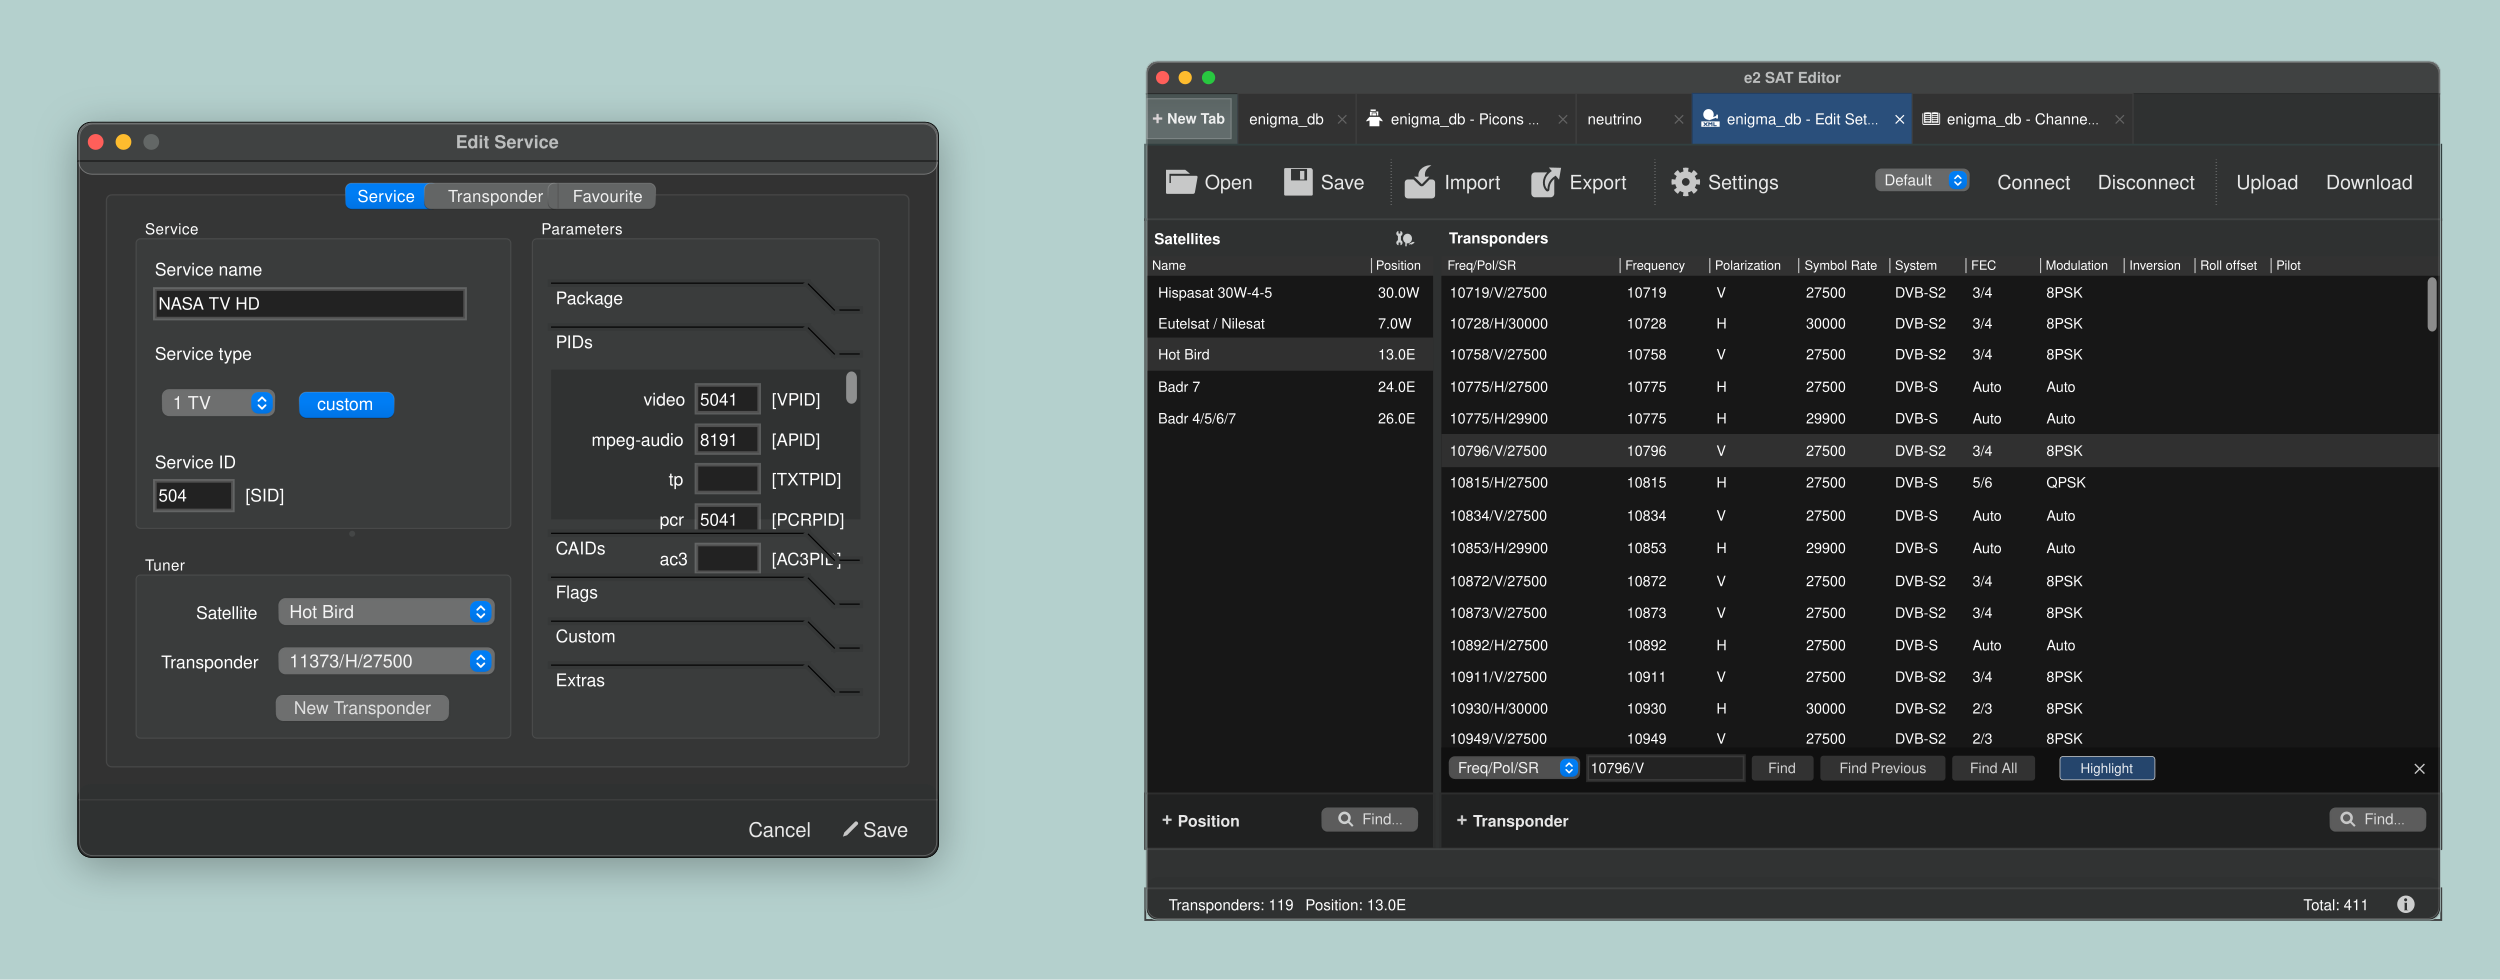
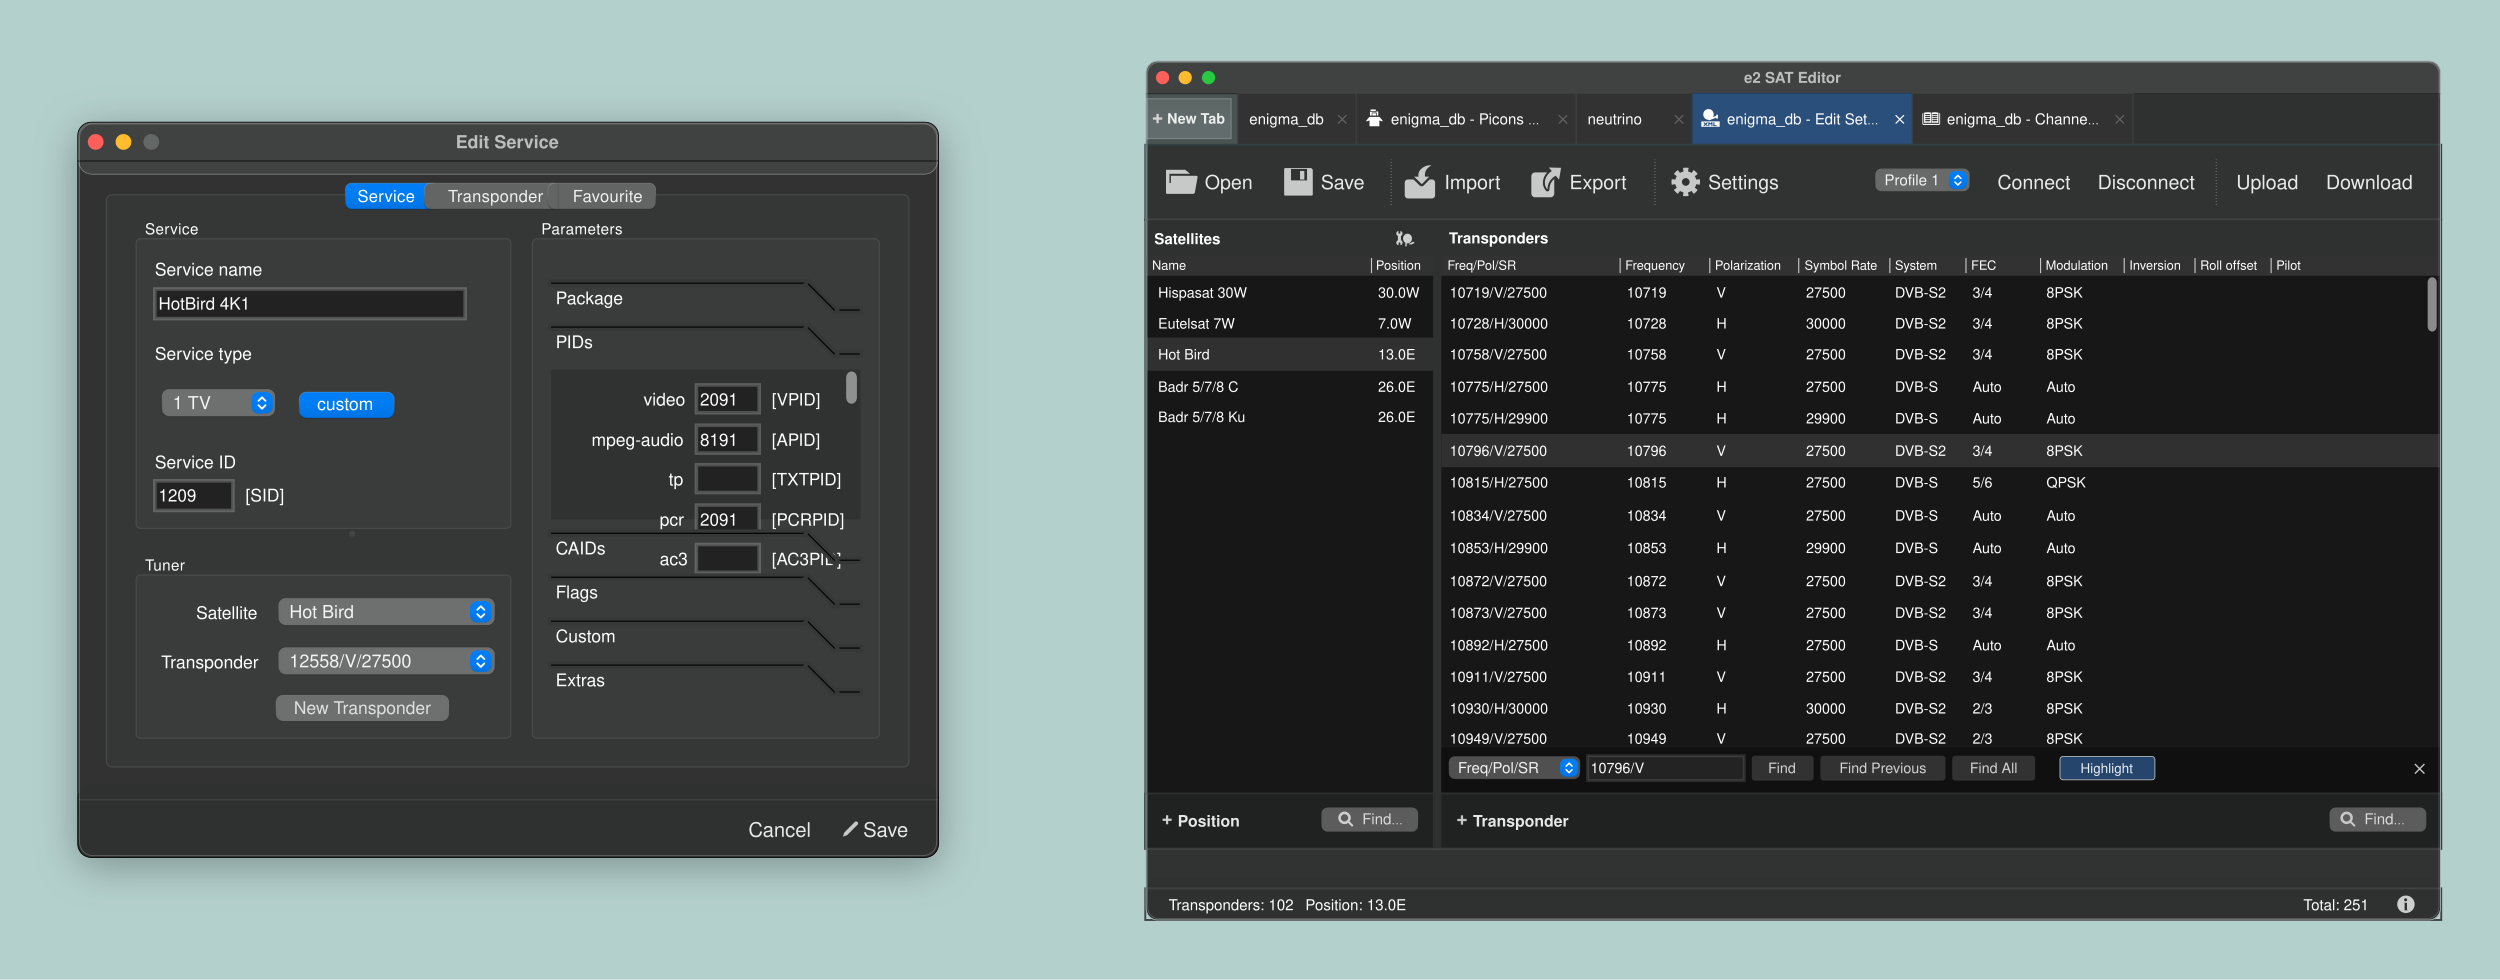
<svg xmlns="http://www.w3.org/2000/svg" viewBox="0 0 3318 1300" style="pointer-events:none;user-select:none">
  <defs>
    <symbol id="aad">
      <path d="M37.75 37.75h18.127v-11.5h-18.127c0 0 0-18.127 0-18.127h-11.5v18.127c0 0-18.127 0-18.127 0v11.5h18.127c0 0 0 18.127 0 18.127h11.5v-18.127z" />
    </symbol>
    <symbol id="cbw">
      <path d="M60 14.973l-3-0.522v35.716c-3.141-0.28-8.021-0.667-11-0.667-0.95 0-2.094 0.039-3.312 0.102-0.962 0.036-2.014 0.106-3.059 0.191-2.678 0.191-5.264 0.428-6.629 0.559v-35.901c0 0 6.61-1.451 9.963-1.451 4 0 14.037 1.451 14.037 1.451l3.001 0.522c1.769 0.819 2.999 2.61 2.999 4.687v32.68c0 2.848-2.312 5.16-5.16 5.16h-51.68c-2.848 0-5.16-2.312-5.16-5.16v-32.68c0-2.077 1.23-3.869 3-4.687l3-0.522c0 0 10.037-1.451 14.037-1.451 3.353 0 9.963 1.451 9.963 1.451v35.901c-1.366-0.131-3.951-0.368-6.629-0.559-1.045-0.085-2.097-0.155-3.059-0.191-1.218-0.063-2.362-0.102-3.312-0.102-2.979 0-7.859 0.387-11 0.667v-35.716l-3 0.522v38.765h56v-38.765zM28.5 42.5c0-1.104-0.896-2-2-2h-14c-1.104 0-2 0.896-2 2s0.896 2 2 2h14c1.104 0 2-0.896 2-2zM53.5 42.5c0-1.104-0.896-2-2-2h-14c-1.104 0-2 0.896-2 2s0.896 2 2 2h14c1.104 0 2-0.896 2-2zM28.5 35.5c0-1.104-0.896-2-2-2h-14c-1.104 0-2 0.896-2 2s0.896 2 2 2h14c1.104 0 2-0.896 2-2zM53.5 35.5c0-1.104-0.896-2-2-2h-14c-1.104 0-2 0.896-2 2s0.896 2 2 2h14c1.104 0 2-0.896 2-2zM28.5 28.5c0-1.104-0.896-2-2-2h-14c-1.104 0-2 0.896-2 2s0.896 2 2 2h14c1.104 0 2-0.896 2-2zM53.5 28.5c0-1.104-0.896-2-2-2h-14c-1.104 0-2 0.896-2 2s0.896 2 2 2h14c1.104 0 2-0.896 2-2zM28.5 21.5c0-1.104-0.896-2-2-2h-14c-1.104 0-2 0.896-2 2s0.896 2 2 2h14c1.104 0 2-0.896 2-2zM53.5 21.5c0-1.104-0.896-2-2-2h-14c-1.104 0-2 0.896-2 2s0.896 2 2 2h14c1.104 0 2-0.896 2-2z" />
    </symbol>
    <symbol id="cce">
      <path d="M62.328 7.276l-5.604-5.604-24.724 24.724c0 0-24.724-24.724-24.724-24.724l-5.604 5.604 24.724 24.724c0 0-24.724 24.724-24.724 24.724l5.604 5.604 24.724-24.724c0 0 24.724 24.724 24.724 24.724l5.604-5.604-24.724-24.724c0 0 24.724-24.724 24.724-24.724z" />
    </symbol>
    <symbol id="edt">
      <path d="M13.624 42.251l33.207-33.269c1.948-1.951 5.432-1.635 7.775 0.704 2.344 2.34 2.666 5.823 0.719 7.774l-33.207 33.269-12.724 4.254 4.23-12.732z" />
    </symbol>
    <symbol id="ees">
      <path d="M32.032 50.518c-4.79-2.886-8.032-8.409-8.032-14.742 0-9.314 7.011-16.876 15.648-16.876 8.636 0 15.647 7.562 15.647 16.876s-7.011 16.875-15.647 16.875c-0.924 0-1.828-0.086-2.709-0.252l-0.191 10.501-4.943-0.144 0.227-12.238zM6.057 26.78c-0.001-0.001 0.023 14.969 0.023 14.969-0.866 0.414-1.706 0.922-2.43 1.563-4.358 3.853-4.35 10.108 0.019 13.972 0.971 0.858 2.137 1.495 3.319 1.965l1.369-0.931-0.011-7.239c-0.001-0.885 0.89-1.557 1.892-1.556 0 0 2.771 0.003 2.771 0.003 0.536 0.001 1.068 0.166 1.418 0.476 0.306 0.27 0.483 0.677 0.484 1.091 0 0 0.011 7.016 0.011 7.016l1.416 0.908c0.975-0.446 1.946-0.994 2.763-1.716 4.357-3.853 4.35-10.108-0.019-13.972-0.727-0.643-1.569-1.153-2.438-1.57l-0.023-14.969c0.866-0.414 1.706-0.923 2.43-1.563 4.358-3.853 4.35-10.108-0.019-13.972-0.895-0.791-1.965-1.383-3.043-1.844l-1.393 0.921 0.010 6.793c0.002 0.875-0.84 1.502-1.829 1.501 0 0-2.897-0.003-2.897-0.003-0.992-0.002-1.837-0.634-1.839-1.511 0 0-0.010-6.794-0.010-6.794l-1.392-0.918c-1.078 0.459-2.146 1.048-3.039 1.838-4.357 3.853-4.35 10.108 0.019 13.972 0.727 0.642 1.569 1.153 2.438 1.57zM50.271 51.811l-0.523-0.46-5.453 3.436 0.662 1.988 5.986-1.196c1.277 1.246 2.819 1.484 3.871 0.785-0.004 0.002 7.388-4.581 7.388-4.581 0.786-0.485 1.326-1.441 1.398-2.711 0.046-0.806-0.219-1.238-0.491-1.487-0.236-0.215-0.539-0.342-0.917-0.337-0.336 0.004-0.81 0.167-1.33 0.351-0.245 0.086-0.508 0.175-0.77 0.205-0.142 0.017-0.286 0.022-0.415-0.049-1.014-0.553-2.017-0.529-2.787-0.049l-6.619 4.105z" />
    </symbol>
    <symbol id="fft">
      <path d="M56.256 31.057h-42.438c-7.074 0-12.818 5.744-12.818 12.818v61.295c0 7.074 5.744 12.818 12.818 12.818h54.476c7.075 0 12.818-5.744 12.818-12.818v-51.051c-16.616 14.040-16.649 30.281-17.025 36.965-0.151 2.687-1.869 5.034-4.385 5.99s-5.359 0.343-7.257-1.565c-14.421-14.502-16.181-43.133 3.811-64.452zM57.293 90.694c-14.624-14.705-13.039-45.988 15.234-64.344l-10.365-12.362 42.838 1.084-7.263 41.344-11.808-14.082c-28.127 16.992-28.15 39.728-28.636 48.36z" />
    </symbol>
    <symbol id="fgt">
      <path d="M87.8 55.714h8.488c5.912 0 10.712 4.753 10.712 10.606v45.074c0 5.854-4.8 10.606-10.712 10.606h-84.576c-5.912 0-10.712-4.752-10.712-10.606v-45.074c0-5.853 4.8-10.606 10.712-10.606h19.788l22.5 21.827c1.413 1.374 4.32 2.133 6.3 2.109 1.98-0.023 4.821-0.828 6.2-2.236l21.3-21.7zM93.982 6.385c-17.881-3.082-49.582 12.531-44.921 39.525h-15.517l27.127 26.376 25.847-26.376h-14.41c-4.833-24.162 15.844-35.121 21.874-39.525z" />
    </symbol>
    <symbol id="fho">
      <path d="M32 62.5c-16.833 0-30.5-13.667-30.5-30.5s13.667-30.5 30.5-30.5v9.611c-0.352-0.073-0.717-0.111-1.090-0.111-2.99 0-5.42 2.43-5.42 5.41 0 2.99 2.43 5.42 5.42 5.42 0.373 0 0.738-0.038 1.090-0.111v5.111l-7.44 0.18 2.82 1.23v22.7l-2.82 2.060h7.44v9.5zM32 11.111v-9.611c16.833 0 30.5 13.667 30.5 30.5s-13.667 30.5-30.5 30.5v-9.5h9.46l-5.76-2.060v-24.2l-3.7 0.090v-5.111c2.46-0.506 4.32-2.693 4.32-5.309 0-2.607-1.86-4.793-4.32-5.299z" />
    </symbol>
    <symbol id="fin">
      <path d="M21 42.973h89.077c2.783 0 4.643 2.26 4.153 5.042l-9.34 52.943c-0.491 2.783-3.149 5.042-5.932 5.042h-91.118c-2.119 0-3.84-1.721-3.84-3.84v-80.16h67.2l16.8 14h-72v32h5v-25.027z" />
    </symbol>
    <symbol id="fje">
      <path d="M114 22v86.16c0 2.119-1.721 3.84-3.84 3.84h-92.32c-2.119 0-3.84-1.721-3.84-3.84v-88.32c0-2.119 1.721-3.84 3.84-3.84h91.16l5 6zM94 59.014v-40h-56v40h56zM84.5 26v30h-15v-30h15z" />
    </symbol>
    <symbol id="pkw">
      <path d="M14.762 29.23h34.49c0 0 13.928 14.478 11.463 15.596-1.067 0.483-6.127-1.117-11.524-3.087v20.261h-34.389v-20.253c-5.389 1.967-10.437 3.562-11.502 3.079-2.465-1.118 11.462-15.596 11.462-15.596zM36.774 11.359h-20.475v13.19h6.364v-10.552h14.111v-2.638zM38.538 16.635h-14.111v7.914h14.111v-7.914zM45.299 10.4v14.149h-4.283v-9.233h-2.478v-4.916h6.761zM36.632 3.482h-18.173v5.276h18.173v-5.276z" />
    </symbol>
    <symbol id="slh">
      <path d="M40.023 45.152c-3.477 2.591-7.729 4.192-12.407 4.221-10.406 0.066-20.276-8.26-21.806-18.699-1.731-11.814 7.58-24.164 20.12-25.040 0.561-0.039 1.124-0.055 1.686-0.053 10 0.095 19.38 7.75 21.337 17.619 1.156 5.829-0.437 11.92-3.87 16.758l13.82 13.819-5.128 5.128-13.752-13.753zM27.395 14.645c-6.236 0.060-12 5.17-12.677 11.431-0.588 5.436 2.691 11.076 7.773 13.229 6.62 2.806 15.346-1.167 17.352-8.391 2.055-7.404-3.759-16.031-12.032-16.265-0.139-0.003-0.278-0.004-0.416-0.004z" />
    </symbol>
    <symbol id="sms">
      <path d="M73.934 15.359c-6.491-1.302-13.177-1.302-19.668 0 0.828 4.128 1.452 8.287 1.871 12.477-4.352 0.948-8.5 2.666-12.249 5.073-2.666-3.259-5.165-6.641-7.499-10.146-5.511 3.67-10.238 8.397-13.908 13.908 3.505 2.334 6.887 4.834 10.146 7.499-2.407 3.749-4.125 7.897-5.073 12.249-4.19-0.419-8.349-1.043-12.477-1.871-1.303 6.491-1.303 13.177 0 19.668 4.128-0.828 8.287-1.452 12.477-1.871 0.948 4.352 2.666 8.501 5.073 12.249-3.259 2.666-6.641 5.165-10.146 7.499 3.67 5.511 8.397 10.238 13.908 13.908 2.334-3.505 4.833-6.887 7.499-10.146 3.749 2.407 7.897 4.125 12.249 5.074-0.419 4.189-1.043 8.348-1.871 12.476 6.491 1.303 13.177 1.303 19.668 0-0.828-4.128-1.452-8.287-1.871-12.476 4.352-0.949 8.5-2.667 12.249-5.074 2.666 3.259 5.165 6.641 7.499 10.146 5.511-3.67 10.238-8.397 13.908-13.908-3.505-2.334-6.887-4.833-10.146-7.499 2.407-3.748 4.125-7.897 5.073-12.249 4.19 0.419 8.349 1.043 12.477 1.871 1.303-6.491 1.303-13.177 0-19.668-4.128 0.828-8.287 1.452-12.477 1.871-0.948-4.352-2.666-8.5-5.073-12.249 3.259-2.665 6.641-5.165 10.146-7.499-3.67-5.511-8.397-10.238-13.908-13.908-2.334 3.505-4.833 6.887-7.499 10.146-3.749-2.407-7.897-4.125-12.249-5.073 0.419-4.19 1.043-8.349 1.871-12.477zM64.1 50.882c7.451 0 13.5 6.049 13.5 13.5s-6.049 13.5-13.5 13.5c-7.451 0-13.5-6.049-13.5-13.5s6.049-13.5 13.5-13.5z" />
    </symbol>
    <symbol id="tnw">
      <path d="M64 64v-19h-64v19h64zM38.975 58.253l0.001 1.834c0.001 1.076-0.872 1.949-1.947 1.949s-1.949-0.873-1.95-1.949l-0.002-6.41-1.968 1.774c-0.407 0.367-0.947 0.542-1.48 0.524-0.533 0.018-1.073-0.157-1.48-0.524l-1.968-1.774-0.003 6.41c0 1.076-0.874 1.949-1.949 1.949s-1.948-0.873-1.948-1.949l0.002-5.24h-6.669l4.099 3.89c0.751 0.713 0.751 1.869 0.002 2.581-0.75 0.711-1.968 0.71-2.719-0.002l-4.104-3.895-4.104 3.895c-0.751 0.712-1.969 0.713-2.719 0.002-0.75-0.712-0.749-1.868 0.002-2.581l4.104-3.895-4.104-3.895c-0.751-0.712-0.752-1.868-0.002-2.58s1.968-0.711 2.719 0.002l4.104 3.895 4.104-3.895c0.751-0.713 1.969-0.713 2.719-0.002 0.749 0.712 0.749 1.868-0.002 2.58l-4.099 3.89h6.669l0.002-5.24c0-0.024 0.001-0.048 0.002-0.072-0.031-0.488 0.159-0.985 0.571-1.356 0.276-0.249 0.614-0.408 0.97-0.477 0.131-0.028 0.267-0.043 0.406-0.043 0.058 0 0.115 0.002 0.172 0.007 0.454 0.033 0.899 0.206 1.247 0.52l3.976 3.583 3.975-3.583c0.348-0.314 0.793-0.487 1.248-0.52 0.056-0.005 0.114-0.007 0.171-0.007 0.14 0 0.276 0.015 0.407 0.043 0.356 0.069 0.694 0.228 0.97 0.477 0.412 0.371 0.602 0.868 0.571 1.356 0.001 0.024 0.001 0.048 0.001 0.072l0.003 8.646h2.912l0.003-8.83c0-1.076 0.874-1.949 1.949-1.949s1.948 0.873 1.948 1.949l-0.004 8.839 6.372 0.002c0.993 0.001 1.798 0.807 1.798 1.799 0 0.993-0.805 1.798-1.798 1.798l-8.471-0.003c-0.992 0-1.798-0.806-1.798-1.799l0.001-1.796h-2.912zM25.286 39.498c-0.095 0.001-0.19 0.002-0.286 0.002-10.072 0-18.25-8.402-18.25-18.75s8.178-18.75 18.25-18.75c10.072 0 18.25 8.402 18.25 18.75 0 3.307-0.835 6.416-2.301 9.115l11.051-4.023v-3.071c0-0.828 0.672-1.5 1.5-1.5h3c0.828 0 1.5 0.672 1.5 1.5v11c0 0.828-0.672 1.5-1.5 1.5h-3c-0.828 0-1.5-0.672-1.5-1.5v-1.543l-25.926 9.436-0.788-2.166z" />
    </symbol>
    <symbol id="aom">
      <path d="M32 13.243c-1.668 0-3.336 0.635-4.608 1.907l-24.485 24.485c-2.543 2.543-2.543 6.672 0 9.215s6.672 2.543 9.215 0l19.878-19.878 19.878 19.878c2.543 2.543 6.672 2.543 9.215 0s2.543-6.672 0-9.215l-24.485-24.485c-1.272-1.272-2.94-1.907-4.608-1.907z" />
    </symbol>
    <linearGradient id="bpm" x1="0" y1="0" x2="0" y2="1">
      <stop offset="0" style="stop-color:#5b6564" />
      <stop offset="0.6" style="stop-color:#626c6c" />
    </linearGradient>
    <linearGradient id="bqm" x1="0" y1="0" x2="0" y2="1">
      <stop offset="0" style="stop-color:#fff;stop-opacity:0.19" />
      <stop offset="1" style="stop-color:#000;stop-opacity:0.34" />
    </linearGradient>
    <linearGradient id="brm" x1="0" y1="0" x2="0" y2="1">
      <stop offset="0.4" style="stop-color:#007df4" />
      <stop offset="1" style="stop-color:#0073e4" />
    </linearGradient>
    <filter id="bsm" color-interpolation-filters="sRGB">
      <feDropShadow dx="0" dy="1.5" stdDeviation="1" flood-opacity="0.25" />
      <feDropShadow dx="0" dy="0" stdDeviation="2.2" flood-opacity="0.3" />
    </filter>
    <filter id="mtm" color-interpolation-filters="sRGB">
      <feDropShadow dx="-2" dy="19" stdDeviation="8" flood-opacity="0.1" />
      <feDropShadow dx="0" dy="10" stdDeviation="23" flood-opacity="0.3" />
    </filter>
  </defs>
  <rect x="0" y="0" width="3318" height="1300" style="fill:#b4d0cd" />
  <g transform="matrix(1.19,0,0,1.19,102,161)" style="font-family:'Helvetica Neue',sans-serif-light,Helvetica,sans-serif">
    <rect x="1" y="1" width="960" height="820" rx="15" style="fill:#313333;stroke:#a6bbb9;stroke-width:1px;filter:url(#mtm)" />
    <rect x="2" y="2" width="958" height="57" rx="15" style="fill:#404242;stroke:#787979;stroke-width:1px;clip-path:inset(0px 0px 15px)" />
    <rect x="1" y="44" width="960" height="1" style="fill:none;stroke:#000;stroke-opacity:0.89;stroke-width:0.5px" />
    <text x="2" y="2" dx="478" dy="28" text-anchor="middle" style="font-family:'Helvetica Neue',Helvetica,sans-serif;font-weight:bold;font-size:20px;fill:#bcbebe">Edit Service</text>
    <ellipse cx="21" cy="23" rx="8.8" style="fill:#ff5f5a;stroke:none;stroke-opacity:0.1" />
    <ellipse cx="52" cy="23" rx="8.8" style="fill:#febc2e;stroke:none;stroke-opacity:0.1" />
    <ellipse cx="83" cy="23" rx="8.8" style="fill:#636766;stroke:none;stroke-opacity:0.1" />
    <rect x="33" y="82" width="895" height="638" rx="6" style="fill:#566161;fill-opacity:0.1;stroke:#f7f9f9;stroke-opacity:0.1;stroke-width:1.4px" />
    <g style="clip-path:inset(0px 8px 0px 0px)">
      <rect x="299.5" y="69" width="103" height="29" rx="7" style="fill:url(#brm);stroke:url(#bqm);stroke-width:1px" />
      <text x="299" y="68" dx="46" dy="22" text-anchor="middle" style="font-size:18.5px;letter-spacing:0.3px;fill:#fff">Service</text>
    </g>
    <g style="clip-path:inset(0px 0px 0px 8px)">
      <rect x="387.5" y="69" width="151" height="29" rx="7" style="fill:#636565;stroke:url(#bqm);stroke-width:1px" />
      <text x="387" y="68" dx="80" dy="22" text-anchor="middle" style="font-size:18.5px;letter-spacing:0.3px;fill:#fff;fill-opacity:0.9">Transponder</text>
    </g>
    <g style="clip-path:inset(0px 0px 0px 8px)">
      <rect x="525.5" y="69" width="120" height="29" rx="7" style="fill:#636565;stroke:url(#bqm);stroke-width:1px" />
      <text x="525" y="68" dx="67" dy="22" text-anchor="middle" style="font-size:18.5px;letter-spacing:0.3px;fill:#fff;fill-opacity:0.9">Favourite</text>
    </g>
    <rect x="536" y="69.5" width="1.5" height="28" style="fill:#555;fill-opacity:0.8" />
    <rect x="66" y="131" width="418" height="323" rx="5" style="fill:#697171;fill-opacity:0.1;stroke:#f5f7f7;stroke-opacity:0.1;stroke-width:1.2px" />
    <text x="66" y="109" dx="10" dy="17" style="font-size:17px;letter-spacing:0.4px;fill:#fff">Service</text>
    <text x="87" y="150" dy="22" style="font-size:19.5px;fill:#fff">Service name</text>
    <rect x="87" y="187" width="346" height="33" rx="0" style="fill:#222;stroke:#fff;stroke-opacity:0.21;stroke-width:4px;clip-path:inset(3.3px 3.3px 1.8px)" />
-     <text x="87" y="187" dx="4" dy="23" style="font-size:19px;fill:#fff">NASA TV HD</text>
+     <text x="87" y="187" dx="4" dy="23" style="font-size:19px;fill:#fff">HotBird 4K1</text>
    <text x="87" y="244" dy="22" style="font-size:19.5px;fill:#fff">Service type</text>
    <rect x="95" y="299" width="126" height="30" rx="8" style="fill:#fff;fill-opacity:0.24;stroke:url(#bqm);stroke-width:0.4px;filter:url(#bsm)" />
    <text x="95" y="299" dx="12" dy="22" style="font-size:20px;word-spacing:3px;fill:#fff;fill-opacity:0.92">1 TV</text>
    <rect x="194.5" y="302" width="24" height="24" rx="8" style="fill:url(#brm);stroke:url(#bqm);stroke-opacity:0.06;stroke-width:2px" />
    <g transform="matrix(0.16,0,0,0.16,201.4,304.7)">
      <use href="#aom" style="fill:#fff" />
    </g>
    <g transform="matrix(0.16,0,0,-0.16,201.4,323.7)">
      <use href="#aom" style="fill:#fff" />
    </g>
    <rect x="248" y="302" width="106" height="29" rx="8" style="fill:url(#brm);stroke:url(#bqm);stroke-width:1px;filter:none" />
    <text x="248" y="302" dx="20" dy="20" style="font-size:19.5px;fill:#fff">custom</text>
    <text x="87" y="365" dy="22" style="font-size:19.5px;fill:#fff">Service ID</text>
    <rect x="87" y="401" width="87" height="33" rx="0" style="fill:#222;stroke:#fff;stroke-opacity:0.21;stroke-width:4px;clip-path:inset(3.3px 3.3px 1.8px)" />
-     <text x="87" y="401" dx="4" dy="23" style="font-size:19px;fill:#fff">504</text>
+     <text x="87" y="401" dx="4" dy="23" style="font-size:19px;fill:#fff">1209</text>
    <text x="188" y="401" dy="23" style="font-size:19.5px;fill:#fff">[SID]</text>
    <rect x="66" y="506" width="418" height="182" rx="5" style="fill:#697171;fill-opacity:0.1;stroke:#f5f7f7;stroke-opacity:0.1;stroke-width:1.2px" />
    <text x="66" y="484" dx="10" dy="17" style="font-size:17px;letter-spacing:0.4px;fill:#fff">Tuner</text>
    <text x="133" y="533" dy="22" style="font-size:19.5px;fill:#fff">Satellite</text>
    <rect x="225" y="532" width="241" height="30" rx="8" style="fill:#fff;fill-opacity:0.24;stroke:url(#bqm);stroke-width:0.4px;filter:url(#bsm)" />
    <text x="225" y="532" dx="12" dy="22" style="font-size:20px;fill:#fff;fill-opacity:0.92">Hot Bird</text>
    <rect x="438.5" y="535" width="24" height="24" rx="8" style="fill:url(#brm);stroke:url(#bqm);stroke-opacity:0.06;stroke-width:2px" />
    <g transform="matrix(0.16,0,0,0.16,445.4,537.7)">
      <use href="#aom" style="fill:#fff" />
    </g>
    <g transform="matrix(0.16,0,0,-0.16,445.4,556.7)">
      <use href="#aom" style="fill:#fff" />
    </g>
    <text x="94" y="588" dy="22" style="font-size:19.5px;fill:#fff">Transponder</text>
    <rect x="225" y="587" width="241" height="30" rx="8" style="fill:#fff;fill-opacity:0.24;stroke:url(#bqm);stroke-width:0.4px;filter:url(#bsm)" />
-     <text x="225" y="587" dx="12" dy="22" style="font-size:20px;fill:#fff;fill-opacity:0.92">11373/H/27500</text>
+     <text x="225" y="587" dx="12" dy="22" style="font-size:20px;fill:#fff;fill-opacity:0.92">12558/V/27500</text>
    <rect x="438.5" y="590" width="24" height="24" rx="8" style="fill:url(#brm);stroke:url(#bqm);stroke-opacity:0.06;stroke-width:2px" />
    <g transform="matrix(0.16,0,0,0.16,445.4,592.7)">
      <use href="#aom" style="fill:#fff" />
    </g>
    <g transform="matrix(0.16,0,0,-0.16,445.4,611.7)">
      <use href="#aom" style="fill:#fff" />
    </g>
    <rect x="222" y="640" width="193" height="29" rx="8" style="fill:#fff;fill-opacity:0.24;stroke:url(#bqm);stroke-width:0.4px;filter:url(#bsm)" />
    <text x="222" y="640" dx="20" dy="21" style="font-size:19.5px;fill:#fff;fill-opacity:0.78">New Transponder</text>
    <rect x="508" y="131" width="387" height="557" rx="5" style="fill:#697171;fill-opacity:0.1;stroke:#f5f7f7;stroke-opacity:0.1;stroke-width:1.2px" />
    <text x="508" y="109" dx="10" dy="17" style="font-size:17px;letter-spacing:0.4px;fill:#fff">Parameters</text>
    <rect x="527" y="178" width="290" height="5" style="fill:#000;stroke:#363838;stroke-width:3.7px;clip-path:inset(3px 3px 1px)" />
    <rect x="843" y="208" width="32" height="5" style="fill:#000;stroke:#363838;stroke-width:3.7px;clip-path:inset(3px 3px 1px 2px)" />
    <rect x="205" y="-205" width="46" height="5" style="fill:#000;stroke:#363838;stroke-width:3.7px;clip-path:inset(3px 3px 1px)" transform="matrix(0.707,0.707,-0.707,0.707,526,178)" />
    <text x="526" y="178" dx="8" dy="26" style="font-size:19.5px;fill:#fff">Package</text>
    <rect x="527" y="227" width="290" height="5" style="fill:#000;stroke:#363838;stroke-width:3.7px;clip-path:inset(3px 3px 1px)" />
    <rect x="843" y="257" width="32" height="5" style="fill:#000;stroke:#363838;stroke-width:3.7px;clip-path:inset(3px 3px 1px 2px)" />
    <rect x="205" y="-205" width="46" height="5" style="fill:#000;stroke:#363838;stroke-width:3.7px;clip-path:inset(3px 3px 1px)" transform="matrix(0.707,0.707,-0.707,0.707,526,227)" />
    <text x="526" y="227" dx="8" dy="26" style="font-size:19.5px;fill:#fff">PIDs</text>
    <g style="clip-path:inset(0px 0px 59px)">
      <rect x="529" y="277" width="345" height="167" style="fill:#202020;fill-opacity:0.34" />
      <text x="632" y="295" dy="22" style="font-size:19.5px;fill:#fff">video</text>
      <rect x="691" y="294" width="70" height="31" rx="0" style="fill:#222;stroke:#fff;stroke-opacity:0.21;stroke-width:4px;clip-path:inset(3.3px 3.3px 1.8px)" />
-       <text x="691" y="294" dx="4" dy="23" style="font-size:19px;fill:#fff">5041</text>
+       <text x="691" y="294" dx="4" dy="23" style="font-size:19px;fill:#fff">2091</text>
      <text x="775" y="294" dy="23" style="font-size:19px;fill:#fff">[VPID]</text>
      <text x="574" y="340" dy="22" style="font-size:19.5px;fill:#fff">mpeg-audio</text>
      <rect x="691" y="339" width="70" height="31" rx="0" style="fill:#222;stroke:#fff;stroke-opacity:0.21;stroke-width:4px;clip-path:inset(3.3px 3.3px 1.8px)" />
      <text x="691" y="339" dx="4" dy="23" style="font-size:19px;fill:#fff">8191</text>
      <text x="775" y="339" dy="23" style="font-size:19px;fill:#fff">[APID]</text>
      <text x="660" y="384" dy="22" style="font-size:19.5px;fill:#fff">tp</text>
      <rect x="691" y="383" width="70" height="31" rx="0" style="fill:#222;stroke:#fff;stroke-opacity:0.21;stroke-width:4px;clip-path:inset(3.3px 3.3px 1.8px)" />
      <text x="775" y="383" dy="23" style="font-size:19px;fill:#fff">[TXTPID]</text>
      <text x="650" y="429" dy="22" style="font-size:19.5px;fill:#fff">pcr</text>
      <rect x="691" y="428" width="70" height="31" rx="0" style="fill:#222;stroke:#fff;stroke-opacity:0.21;stroke-width:4px;clip-path:inset(3.3px 3.3px 1.8px)" />
-       <text x="691" y="428" dx="4" dy="23" style="font-size:19px;fill:#fff">5041</text>
+       <text x="691" y="428" dx="4" dy="23" style="font-size:19px;fill:#fff">2091</text>
      <text x="775" y="428" dy="23" style="font-size:19px;fill:#fff">[PCRPID]</text>
      <text x="650" y="473" dy="22" style="font-size:19.5px;fill:#fff">ac3</text>
      <rect x="691" y="472" width="70" height="31" rx="0" style="fill:#222;stroke:#fff;stroke-opacity:0.21;stroke-width:4px;clip-path:inset(3.3px 3.3px 1.8px)" />
      <text x="775" y="472" dy="23" style="font-size:19px;fill:#fff">[AC3PID]</text>
    </g>
    <rect x="858" y="279" width="12" height="36" rx="7" style="fill:#fff;fill-opacity:0.46" />
    <rect x="527" y="457" width="290" height="5" style="fill:#000;stroke:#363838;stroke-width:3.7px;clip-path:inset(3px 3px 1px)" />
    <rect x="843" y="487" width="32" height="5" style="fill:#000;stroke:#363838;stroke-width:3.7px;clip-path:inset(3px 3px 1px 2px)" />
    <rect x="205" y="-205" width="46" height="5" style="fill:#000;stroke:#363838;stroke-width:3.7px;clip-path:inset(3px 3px 1px)" transform="matrix(0.707,0.707,-0.707,0.707,526,457)" />
    <text x="526" y="457" dx="8" dy="26" style="font-size:19.5px;fill:#fff">CAIDs</text>
    <rect x="527" y="506" width="290" height="5" style="fill:#000;stroke:#363838;stroke-width:3.7px;clip-path:inset(3px 3px 1px)" />
    <rect x="843" y="536" width="32" height="5" style="fill:#000;stroke:#363838;stroke-width:3.7px;clip-path:inset(3px 3px 1px 2px)" />
    <rect x="205" y="-205" width="46" height="5" style="fill:#000;stroke:#363838;stroke-width:3.7px;clip-path:inset(3px 3px 1px)" transform="matrix(0.707,0.707,-0.707,0.707,526,506)" />
    <text x="526" y="506" dx="8" dy="26" style="font-size:19.5px;fill:#fff">Flags</text>
    <rect x="527" y="555" width="290" height="5" style="fill:#000;stroke:#363838;stroke-width:3.7px;clip-path:inset(3px 3px 1px)" />
    <rect x="843" y="585" width="32" height="5" style="fill:#000;stroke:#363838;stroke-width:3.7px;clip-path:inset(3px 3px 1px 2px)" />
    <rect x="205" y="-205" width="46" height="5" style="fill:#000;stroke:#363838;stroke-width:3.7px;clip-path:inset(3px 3px 1px)" transform="matrix(0.707,0.707,-0.707,0.707,526,555)" />
    <text x="526" y="555" dx="8" dy="26" style="font-size:19.5px;fill:#fff">Custom</text>
    <rect x="527" y="604" width="290" height="5" style="fill:#000;stroke:#363838;stroke-width:3.7px;clip-path:inset(3px 3px 1px)" />
    <rect x="843" y="634" width="32" height="5" style="fill:#000;stroke:#363838;stroke-width:3.7px;clip-path:inset(3px 3px 1px 2px)" />
    <rect x="205" y="-205" width="46" height="5" style="fill:#000;stroke:#363838;stroke-width:3.7px;clip-path:inset(3px 3px 1px)" transform="matrix(0.707,0.707,-0.707,0.707,526,604)" />
    <text x="526" y="604" dx="8" dy="26" style="font-size:19.5px;fill:#fff">Extras</text>
    <rect x="1" y="739" width="960" height="82" rx="15" style="fill:#2f3131;clip-path:inset(15px 0px 0px)" />
    <text x="723" y="764" dx="26" dy="34" style="font-size:22.5px;fill:#fff;fill-opacity:0.89;text-shadow:0 0.5px 1px #090909">Cancel</text>
    <g transform="matrix(0.36,0,0,0.36,851,778)">
      <use href="#edt" style="fill:#c7c7c7" />
    </g>
    <text x="851" y="764" dx="26" dy="34" style="font-size:22.5px;fill:#fff;fill-opacity:0.89;text-shadow:0 0.5px 1px #090909">Save</text>
    <rect x="1" y="756" width="960" height="1.4" style="fill:#3f4040" />
    <rect x="1" y="1" width="960" height="820" rx="15" style="fill:none;stroke:#020202;stroke-width:1px" />
    <rect x="3" y="3" width="956" height="816" rx="15" style="fill:none;stroke:#fff;stroke-opacity:0.24;stroke-width:1px" />
  </g>
  <g style="font-family:'Helvetica Neue',sans-serif-light,Helvetica,sans-serif">
    <rect x="1521" y="81" width="1718" height="1140" rx="15" style="fill:#313333;stroke:#a6bbb9;stroke-width:1px" />
    <rect x="1522" y="82" width="1716" height="57" rx="15" style="fill:#404242;stroke:#787979;stroke-width:1px;clip-path:inset(0px 0px 15px)" />
    <rect x="1521" y="124" width="1718" height="1" style="fill:none;stroke:#000;stroke-opacity:0.89;stroke-width:0.5px" />
    <text x="1522" y="82" dx="857" dy="28" text-anchor="middle" style="font-family:'Helvetica Neue',Helvetica,sans-serif;font-weight:bold;font-size:20px;fill:#bcbebe">e2 SAT Editor</text>
    <ellipse cx="1543" cy="103" rx="8.8" style="fill:#ff5f5a;stroke:none;stroke-opacity:0.1" />
    <ellipse cx="1573" cy="103" rx="8.8" style="fill:#febc2e;stroke:none;stroke-opacity:0.1" />
    <ellipse cx="1604" cy="103" rx="8.8" style="fill:#28c840;stroke:none;stroke-opacity:0.1" />
    <rect x="1522" y="125" width="1716" height="67" style="fill:#2f3131" />
    <rect x="1522" y="125" width="120" height="67" style="fill:#485352" />
    <rect x="1522" y="131" width="112" height="53" rx="0" style="fill:url(#bpm);stroke:#fff;stroke-opacity:0.23;stroke-width:1.5px" />
    <g transform="matrix(0.26,0,0,0.26,1528,149)">
      <use href="#aad" style="fill:#dad4d6" />
    </g>
    <text x="1522" y="131" dx="27" dy="33" style="font-weight:bold;font-size:19px;fill:#fff;fill-opacity:0.89">New Tab</text>
    <rect x="1642" y="125" width="1" height="67" style="fill:#3a5165" />
    <rect x="1643" y="124" width="157" height="69" style="fill:#323232;stroke:#3e3e3e;stroke-width:1.5px;clip-path:inset(1px 0px)" />
    <text x="1643" y="124" dx="15" dy="41" style="font-size:20px;fill:#fff">enigma_db</text>
    <g transform="matrix(0.2,0,0,0.2,1775,152)">
      <use href="#cce" style="fill:#646464" />
    </g>
    <rect x="1800" y="124" width="292" height="69" style="fill:#323232;stroke:#3e3e3e;stroke-width:1.5px;clip-path:inset(1px 0px)" />
    <g transform="matrix(0.38,0,0,0.38,1812,144)">
      <use href="#pkw" style="fill:#fff" />
    </g>
    <text x="1800" y="124" dx="46" dy="41" style="font-size:20px;fill:#fff">enigma_db - Picons <tspan style="font-size:15px">…</tspan>
    </text>
    <g transform="matrix(0.2,0,0,0.2,2068,152)">
      <use href="#cce" style="fill:#646464" />
    </g>
    <rect x="2092" y="124" width="154" height="69" style="fill:#323232;stroke:#3e3e3e;stroke-width:1.5px;clip-path:inset(1px 0px)" />
    <text x="2092" y="124" dx="15" dy="41" style="font-size:20px;fill:#fff">neutrino</text>
    <g transform="matrix(0.2,0,0,0.2,2222,152)">
      <use href="#cce" style="fill:#646464" />
    </g>
    <rect x="2246" y="124" width="292" height="69" style="fill:#2a4f7b;stroke:#234065;stroke-width:1.5px;clip-path:inset(1px 0px)" />
    <g transform="matrix(0.38,0,0,0.38,2258,144)">
      <use href="#tnw" style="fill:#fff" />
    </g>
    <text x="2246" y="124" dx="46" dy="41" style="font-size:20px;fill:#fff">enigma_db - Edit Set<tspan style="font-size:15px">…</tspan>
    </text>
    <g transform="matrix(0.2,0,0,0.2,2515,152)">
      <use href="#cce" style="fill:#fff" />
    </g>
    <rect x="2538" y="124" width="293" height="69" style="fill:#323232;stroke:#3e3e3e;stroke-width:1.5px;clip-path:inset(1px 0px)" />
    <g transform="matrix(0.38,0,0,0.38,2551,144)">
      <use href="#cbw" style="fill:#fff" />
    </g>
    <text x="2538" y="124" dx="46" dy="41" style="font-size:20px;fill:#fff">enigma_db - Channe<tspan style="font-size:15px">…</tspan>
    </text>
    <g transform="matrix(0.2,0,0,0.2,2807,152)">
      <use href="#cce" style="fill:#646464" />
    </g>
    <rect x="2830" y="125" width="1" height="67" style="fill:#3a3a3a" />
    <rect x="1522" y="192" width="1716" height="100" style="fill:#313333" />
    <g transform="matrix(0.38,0,0,0.38,1546,217)">
      <use href="#fin" style="fill:#c7c8c8" />
    </g>
    <text x="1530" y="192" dx="69" dy="59" style="font-size:26px;fill:#fff;fill-opacity:0.89;text-shadow:0 0.5px 1px #090909">Open</text>
    <g transform="matrix(0.38,0,0,0.38,1699,217)">
      <use href="#fje" style="fill:#c7c8c8" />
    </g>
    <text x="1684" y="192" dx="69" dy="59" style="font-size:26px;fill:#fff;fill-opacity:0.89;text-shadow:0 0.5px 1px #090909">Save</text>
    <rect x="1846" y="212" width="1" height="61" style="fill:none;stroke:#fff;stroke-opacity:0.3;stroke-dasharray:1px,3px" />
    <g transform="matrix(0.38,0,0,0.38,1864,217)">
      <use href="#fgt" style="fill:#c7c8c8" />
    </g>
    <text x="1848" y="192" dx="69" dy="59" style="font-size:26px;fill:#fff;fill-opacity:0.89;text-shadow:0 0.5px 1px #090909">Import</text>
    <g transform="matrix(0.38,0,0,0.38,2032,217)">
      <use href="#fft" style="fill:#c7c8c8" />
    </g>
    <text x="2014" y="192" dx="69" dy="59" style="font-size:26px;fill:#fff;fill-opacity:0.89;text-shadow:0 0.5px 1px #090909">Export</text>
    <rect x="2196" y="212" width="1" height="61" style="fill:none;stroke:#fff;stroke-opacity:0.3;stroke-dasharray:1px,3px" />
    <g transform="matrix(0.38,0,0,0.38,2213,217)">
      <use href="#sms" style="fill:#c7c8c8" />
    </g>
    <text x="2198" y="192" dx="69" dy="59" style="font-size:26px;fill:#fff;fill-opacity:0.89;text-shadow:0 0.5px 1px #090909">Settings</text>
    <rect x="2489" y="224" width="125" height="30" rx="8" style="fill:#fff;fill-opacity:0.24;stroke:url(#bqm);stroke-width:0.4px;filter:url(#bsm)" />
    <rect x="2586.5" y="227" width="24" height="24" rx="8" style="fill:url(#brm);stroke:url(#bqm);stroke-opacity:0.06;stroke-width:2px" />
    <g transform="matrix(0.16,0,0,0.16,2593.4,229.7)">
      <use href="#aom" style="fill:#fff" />
    </g>
    <g transform="matrix(0.16,0,0,-0.16,2593.4,248.7)">
      <use href="#aom" style="fill:#fff" />
    </g>
-     <text x="2489" y="224" dx="12" dy="22" style="font-size:20px;fill:#fff;fill-opacity:0.92">Default</text>
+     <text x="2489" y="224" dx="12" dy="22" style="font-size:20px;fill:#fff;fill-opacity:0.92">Profile 1</text>
    <text x="2636" y="192" dx="15" dy="59" style="font-size:26px;fill:#fff;fill-opacity:0.89;text-shadow:0 0.5px 1px #090909">Connect</text>
    <text x="2769" y="192" dx="15" dy="59" style="font-size:26px;fill:#fff;fill-opacity:0.89;text-shadow:0 0.5px 1px #090909">Disconnect</text>
    <rect x="2941" y="212" width="1" height="61" style="fill:none;stroke:#fff;stroke-opacity:0.3;stroke-dasharray:1px,3px" />
    <text x="2953" y="192" dx="15" dy="59" style="font-size:26px;fill:#fff;fill-opacity:0.89;text-shadow:0 0.5px 1px #090909">Upload</text>
    <text x="3072" y="192" dx="15" dy="59" style="font-size:26px;fill:#fff;fill-opacity:0.89;text-shadow:0 0.5px 1px #090909">Download</text>
    <rect x="1520" y="192" width="1720" height="100" style="fill:none;stroke:#324040;stroke-width:2.4px;clip-path:inset(0px 2px)" />
    <rect x="1522" y="291" width="1716" height="835" style="fill:#2f3131" />
    <text x="1522" y="291" dx="10" dy="33" style="font-weight:bold;font-size:20px;fill:#fff">Satellites</text>
    <g transform="matrix(0.38,0,0,0.38,1853,303)">
      <use href="#ees" style="fill:#ced0d0" />
    </g>
    <rect x="1522" y="340" width="380" height="26" style="fill:#323232" />
    <text x="1522" y="340" dy="18" style="font-size:17px;fill:#fff">
      <tspan x="1529">Name</tspan>
      <tspan x="1826">Position</tspan>
    </text>
    <rect x="1820" y="343" width="0.5" height="19" style="fill:none;stroke:#c7c7c7;stroke-width:1px" />
    <rect x="1522" y="366" width="380" height="687" style="fill:#171717" />
    <rect x="1522" y="448" width="380" height="44" style="fill:#303030" />
    <text x="1522" y="366" dy="29" style="font-size:19px;fill:#fff">
-       <tspan x="1537">Hispasat 30W-4-5</tspan>
+       <tspan x="1537">Hispasat 30W</tspan>
      <tspan x="1829">30.0W</tspan>
    </text>
    <text x="1522" y="407" dy="29" style="font-size:19px;fill:#fff">
-       <tspan x="1537">Eutelsat / Nilesat</tspan>
+       <tspan x="1537">Eutelsat 7W</tspan>
      <tspan x="1829">7.0W</tspan>
    </text>
    <text x="1522" y="448" dy="29" style="font-size:19px;fill:#fff">
      <tspan x="1537">Hot Bird</tspan>
      <tspan x="1829">13.0E</tspan>
    </text>
    <text x="1522" y="491" dy="29" style="font-size:19px;fill:#fff">
-       <tspan x="1537">Badr 7</tspan>
-       <tspan x="1829">24.0E</tspan>
-     </text>
-     <text x="1522" y="533" dy="29" style="font-size:19px;fill:#fff">
-       <tspan x="1537">Badr 4/5/6/7</tspan>
+       <tspan x="1537">Badr 5/7/8 C</tspan>
+       <tspan x="1829">26.0E</tspan>
+     </text>
+     <text x="1522" y="531" dy="29" style="font-size:19px;fill:#fff">
+       <tspan x="1537">Badr 5/7/8 Ku</tspan>
      <tspan x="1829">26.0E</tspan>
    </text>
    <rect x="1522" y="1054" width="380" height="73" style="fill:#202121" />
    <rect x="1520" y="1053" width="384" height="73" style="fill:none;stroke:#2d2e2e;stroke-width:2.4px;clip-path:inset(0px 2px 2px)" />
    <g transform="matrix(0.25,0,0,0.25,1541,1080)">
      <use href="#aad" style="fill:#ced0d0" />
    </g>
    <text x="1535" y="1064" dx="28" dy="33" style="font-weight:bold;font-size:21px;fill:#fff;fill-opacity:0.89;text-shadow:0 0.5px 1px #090909">Position</text>
    <rect x="1754" y="1072" width="128" height="32" rx="8" style="fill:#fff;fill-opacity:0.24;stroke:url(#bqm);stroke-width:0.4px;filter:url(#bsm)" />
    <g transform="matrix(0.38,0,0,0.38,1774,1075)">
      <use href="#slh" style="fill:#ced0d0" />
    </g>
    <text x="1754" y="1072" dx="54" dy="22" style="font-size:20px;fill:#fff;fill-opacity:0.78">Find<tspan style="font-size:15px">…</tspan>
    </text>
    <ellipse cx="467.4" cy="708.4" rx="4" style="fill:#444646" x="1440" />
    <text x="1913" y="291" dx="10" dy="32" style="font-weight:bold;font-size:20px;fill:#fff">Transponders</text>
    <rect x="1913" y="340" width="1325" height="26" style="fill:#323232" />
    <text x="1913" y="340" dy="18" style="font-size:17px;fill:#fff">
      <tspan x="1921">Freq/Pol/SR</tspan>
      <tspan x="2157">Frequency</tspan>
      <tspan x="2276">Polarization</tspan>
      <tspan x="2395">Symbol Rate</tspan>
      <tspan x="2515">System</tspan>
      <tspan x="2616">FEC</tspan>
      <tspan x="2715">Modulation</tspan>
      <tspan x="2826">Inversion</tspan>
      <tspan x="2920">Roll offset</tspan>
      <tspan x="3021">Pilot</tspan>
    </text>
    <rect x="2150" y="343" width="0.5" height="19" style="fill:none;stroke:#c7c7c7;stroke-width:1px" />
    <rect x="2269" y="343" width="0.5" height="19" style="fill:none;stroke:#c7c7c7;stroke-width:1px" />
    <rect x="2387" y="343" width="0.5" height="19" style="fill:none;stroke:#c7c7c7;stroke-width:1px" />
    <rect x="2508" y="343" width="0.5" height="19" style="fill:none;stroke:#c7c7c7;stroke-width:1px" />
    <rect x="2609" y="343" width="0.5" height="19" style="fill:none;stroke:#c7c7c7;stroke-width:1px" />
    <rect x="2708" y="343" width="0.5" height="19" style="fill:none;stroke:#c7c7c7;stroke-width:1px" />
    <rect x="2819" y="343" width="0.5" height="19" style="fill:none;stroke:#c7c7c7;stroke-width:1px" />
    <rect x="2913" y="343" width="0.5" height="19" style="fill:none;stroke:#c7c7c7;stroke-width:1px" />
    <rect x="3014" y="343" width="0.5" height="19" style="fill:none;stroke:#c7c7c7;stroke-width:1px" />
    <rect x="1913" y="366" width="1325" height="687" style="fill:#171717" />
    <rect x="1913" y="576" width="1325" height="44" style="fill:#303030" />
    <text x="1913" y="366" dy="29" style="font-size:19px;fill:#fff">
      <tspan x="1924">10719/V/27500</tspan>
      <tspan x="2159">10719</tspan>
      <tspan x="2278">V</tspan>
      <tspan x="2397">27500</tspan>
      <tspan x="2515">DVB-S2</tspan>
      <tspan x="2618">3/4</tspan>
      <tspan x="2716">8PSK</tspan>
    </text>
    <text x="1913" y="407" dy="29" style="font-size:19px;fill:#fff">
      <tspan x="1924">10728/H/30000</tspan>
      <tspan x="2159">10728</tspan>
      <tspan x="2278">H</tspan>
      <tspan x="2397">30000</tspan>
      <tspan x="2515">DVB-S2</tspan>
      <tspan x="2618">3/4</tspan>
      <tspan x="2716">8PSK</tspan>
    </text>
    <text x="1913" y="448" dy="29" style="font-size:19px;fill:#fff">
      <tspan x="1924">10758/V/27500</tspan>
      <tspan x="2159">10758</tspan>
      <tspan x="2278">V</tspan>
      <tspan x="2397">27500</tspan>
      <tspan x="2515">DVB-S2</tspan>
      <tspan x="2618">3/4</tspan>
      <tspan x="2716">8PSK</tspan>
    </text>
    <text x="1913" y="491" dy="29" style="font-size:19px;fill:#fff">
      <tspan x="1924">10775/H/27500</tspan>
      <tspan x="2159">10775</tspan>
      <tspan x="2278">H</tspan>
      <tspan x="2397">27500</tspan>
      <tspan x="2515">DVB-S</tspan>
      <tspan x="2618">Auto</tspan>
      <tspan x="2716">Auto</tspan>
    </text>
    <text x="1913" y="533" dy="29" style="font-size:19px;fill:#fff">
      <tspan x="1924">10775/H/29900</tspan>
      <tspan x="2159">10775</tspan>
      <tspan x="2278">H</tspan>
      <tspan x="2397">29900</tspan>
      <tspan x="2515">DVB-S</tspan>
      <tspan x="2618">Auto</tspan>
      <tspan x="2716">Auto</tspan>
    </text>
    <text x="1913" y="576" dy="29" style="font-size:19px;fill:#fff">
      <tspan x="1924">10796/V/27500</tspan>
      <tspan x="2159">10796</tspan>
      <tspan x="2278">V</tspan>
      <tspan x="2397">27500</tspan>
      <tspan x="2515">DVB-S2</tspan>
      <tspan x="2618">3/4</tspan>
      <tspan x="2716">8PSK</tspan>
    </text>
    <text x="1913" y="618" dy="29" style="font-size:19px;fill:#fff">
      <tspan x="1924">10815/H/27500</tspan>
      <tspan x="2159">10815</tspan>
      <tspan x="2278">H</tspan>
      <tspan x="2397">27500</tspan>
      <tspan x="2515">DVB-S</tspan>
      <tspan x="2618">5/6</tspan>
      <tspan x="2716">QPSK</tspan>
    </text>
    <text x="1913" y="662" dy="29" style="font-size:19px;fill:#fff">
      <tspan x="1924">10834/V/27500</tspan>
      <tspan x="2159">10834</tspan>
      <tspan x="2278">V</tspan>
      <tspan x="2397">27500</tspan>
      <tspan x="2515">DVB-S</tspan>
      <tspan x="2618">Auto</tspan>
      <tspan x="2716">Auto</tspan>
    </text>
    <text x="1913" y="705" dy="29" style="font-size:19px;fill:#fff">
      <tspan x="1924">10853/H/29900</tspan>
      <tspan x="2159">10853</tspan>
      <tspan x="2278">H</tspan>
      <tspan x="2397">29900</tspan>
      <tspan x="2515">DVB-S</tspan>
      <tspan x="2618">Auto</tspan>
      <tspan x="2716">Auto</tspan>
    </text>
    <text x="1913" y="749" dy="29" style="font-size:19px;fill:#fff">
      <tspan x="1924">10872/V/27500</tspan>
      <tspan x="2159">10872</tspan>
      <tspan x="2278">V</tspan>
      <tspan x="2397">27500</tspan>
      <tspan x="2515">DVB-S2</tspan>
      <tspan x="2618">3/4</tspan>
      <tspan x="2716">8PSK</tspan>
    </text>
    <text x="1913" y="791" dy="29" style="font-size:19px;fill:#fff">
      <tspan x="1924">10873/V/27500</tspan>
      <tspan x="2159">10873</tspan>
      <tspan x="2278">V</tspan>
      <tspan x="2397">27500</tspan>
      <tspan x="2515">DVB-S2</tspan>
      <tspan x="2618">3/4</tspan>
      <tspan x="2716">8PSK</tspan>
    </text>
    <text x="1913" y="834" dy="29" style="font-size:19px;fill:#fff">
      <tspan x="1924">10892/H/27500</tspan>
      <tspan x="2159">10892</tspan>
      <tspan x="2278">H</tspan>
      <tspan x="2397">27500</tspan>
      <tspan x="2515">DVB-S</tspan>
      <tspan x="2618">Auto</tspan>
      <tspan x="2716">Auto</tspan>
    </text>
    <text x="1913" y="876" dy="29" style="font-size:19px;fill:#fff">
      <tspan x="1924">10911/V/27500</tspan>
      <tspan x="2159">10911</tspan>
      <tspan x="2278">V</tspan>
      <tspan x="2397">27500</tspan>
      <tspan x="2515">DVB-S2</tspan>
      <tspan x="2618">3/4</tspan>
      <tspan x="2716">8PSK</tspan>
    </text>
    <text x="1913" y="918" dy="29" style="font-size:19px;fill:#fff">
      <tspan x="1924">10930/H/30000</tspan>
      <tspan x="2159">10930</tspan>
      <tspan x="2278">H</tspan>
      <tspan x="2397">30000</tspan>
      <tspan x="2515">DVB-S2</tspan>
      <tspan x="2618">2/3</tspan>
      <tspan x="2716">8PSK</tspan>
    </text>
    <text x="1913" y="958" dy="29" style="font-size:19px;fill:#fff">
      <tspan x="1924">10949/V/27500</tspan>
      <tspan x="2159">10949</tspan>
      <tspan x="2278">V</tspan>
      <tspan x="2397">27500</tspan>
      <tspan x="2515">DVB-S2</tspan>
      <tspan x="2618">2/3</tspan>
      <tspan x="2716">8PSK</tspan>
    </text>
    <rect x="3222" y="368" width="12" height="72" rx="7" style="fill:#8b8b8b" />
    <rect x="1913" y="992" width="1325" height="61" style="fill:#101010" />
    <rect x="1923" y="1004" width="174" height="30" rx="8" style="fill:#fff;fill-opacity:0.24;stroke:url(#bqm);stroke-width:0.4px;filter:url(#bsm)" />
    <text x="1923" y="1004" dx="12" dy="22" style="font-size:20px;fill:#fff;fill-opacity:0.92">Freq/Pol/SR</text>
    <rect x="2070.5" y="1007" width="24" height="24" rx="8" style="fill:url(#brm);stroke:url(#bqm);stroke-opacity:0.06;stroke-width:2px" />
    <g transform="matrix(0.16,0,0,0.16,2077.4,1009.7)">
      <use href="#aom" style="fill:#fff" />
    </g>
    <g transform="matrix(0.16,0,0,-0.16,2077.4,1028.7)">
      <use href="#aom" style="fill:#fff" />
    </g>
    <rect x="2107" y="1003" width="208" height="33" rx="0" style="fill:#fff;fill-opacity:0.08;stroke:#fff;stroke-opacity:0.11;stroke-width:4px;clip-path:inset(3px 3px 0.4px)" />
    <text x="2107" y="1003" dx="4" dy="23" style="font-size:19px;fill:#fff">10796/V</text>
    <rect x="2325" y="1003" width="82" height="33" rx="4" style="fill:#323232" />
    <text x="2325" y="1003" dx="40" dy="23" text-anchor="middle" style="font-size:19px;fill:#fff;fill-opacity:0.78">Find</text>
    <rect x="2416" y="1003" width="166" height="33" rx="4" style="fill:#323232" />
    <text x="2416" y="1003" dx="83" dy="23" text-anchor="middle" style="font-size:19px;fill:#fff;fill-opacity:0.78">Find Previous</text>
    <rect x="2591" y="1003" width="110" height="33" rx="4" style="fill:#323232" />
    <text x="2591" y="1003" dx="55" dy="23" text-anchor="middle" style="font-size:19px;fill:#fff;fill-opacity:0.78">Find All</text>
    <rect x="2734" y="1004" width="126" height="31" rx="4" style="fill:#25456c;stroke:#d1d2d2;stroke-width:1px" />
    <text x="2734" y="1004" dx="62" dy="22" text-anchor="middle" style="font-size:18px;fill:#fff;fill-opacity:0.9">Highlight</text>
    <g transform="matrix(0.23,0,0,0.23,3204,1013)">
      <use href="#cce" style="fill:#c7c7c7" />
    </g>
    <rect x="1913" y="1054" width="1325" height="73" style="fill:#202121" />
    <rect x="1911" y="1053" width="1329" height="73" style="fill:none;stroke:#2d2e2e;stroke-width:2.4px;clip-path:inset(0px 2px 2px)" />
    <g transform="matrix(0.26,0,0,0.26,1932,1080)">
      <use href="#aad" style="fill:#c7c7c7" />
    </g>
    <text x="1927" y="1064" dx="28" dy="33" style="font-weight:bold;font-size:21px;fill:#fff;fill-opacity:0.89;text-shadow:0 0.5px 1px #090909">Transponder</text>
    <rect x="3092" y="1072" width="128" height="32" rx="8" style="fill:#fff;fill-opacity:0.24;stroke:url(#bqm);stroke-width:0.4px;filter:url(#bsm)" />
    <g transform="matrix(0.38,0,0,0.38,3104,1075)">
      <use href="#slh" style="fill:#c7c7c7" />
    </g>
    <text x="3092" y="1072" dx="46" dy="22" style="font-size:20px;fill:#fff;fill-opacity:0.78">Find<tspan style="font-size:15px">…</tspan>
    </text>
    <rect x="1520" y="291" width="1720" height="836" style="fill:none;stroke:#404242;stroke-width:2.4px;clip-path:inset(0px 2px)" />
    <rect x="1522" y="1164" width="1716" height="56" rx="15" style="fill:#2f3131;clip-path:inset(15px 0px 0px)" />
    <rect x="1520" y="1179" width="1720" height="42" style="fill:none;stroke:#404242;stroke-width:2.5px;clip-path:inset(0px 2px 42px)" />
    <text x="1522" y="1179" dx="29" dy="29" style="font-size:20px;fill:#fff">
-       <tspan>Transponders: 119</tspan>
+       <tspan>Transponders: 102</tspan>
      <tspan dx="10">Position: 13.0E</tspan>
    </text>
    <text x="1522" y="1179" dx="1535" dy="29" style="font-size:20px;fill:#fff">
-       <tspan>Total: 411</tspan>
+       <tspan>Total: 251</tspan>
    </text>
    <g transform="matrix(0.38,0,0,0.38,3181,1188)">
      <use href="#fho" style="fill:#fff;fill-opacity:0.76" />
    </g>
    <rect x="1521" y="81" width="1718" height="1140" rx="15" style="fill:none;stroke:#a6bbb9;stroke-width:1px" />
    <rect x="1523" y="83" width="1714" height="1136" rx="15" style="fill:none;stroke:#fff;stroke-opacity:0.24;stroke-width:1px" />
  </g>
</svg>
